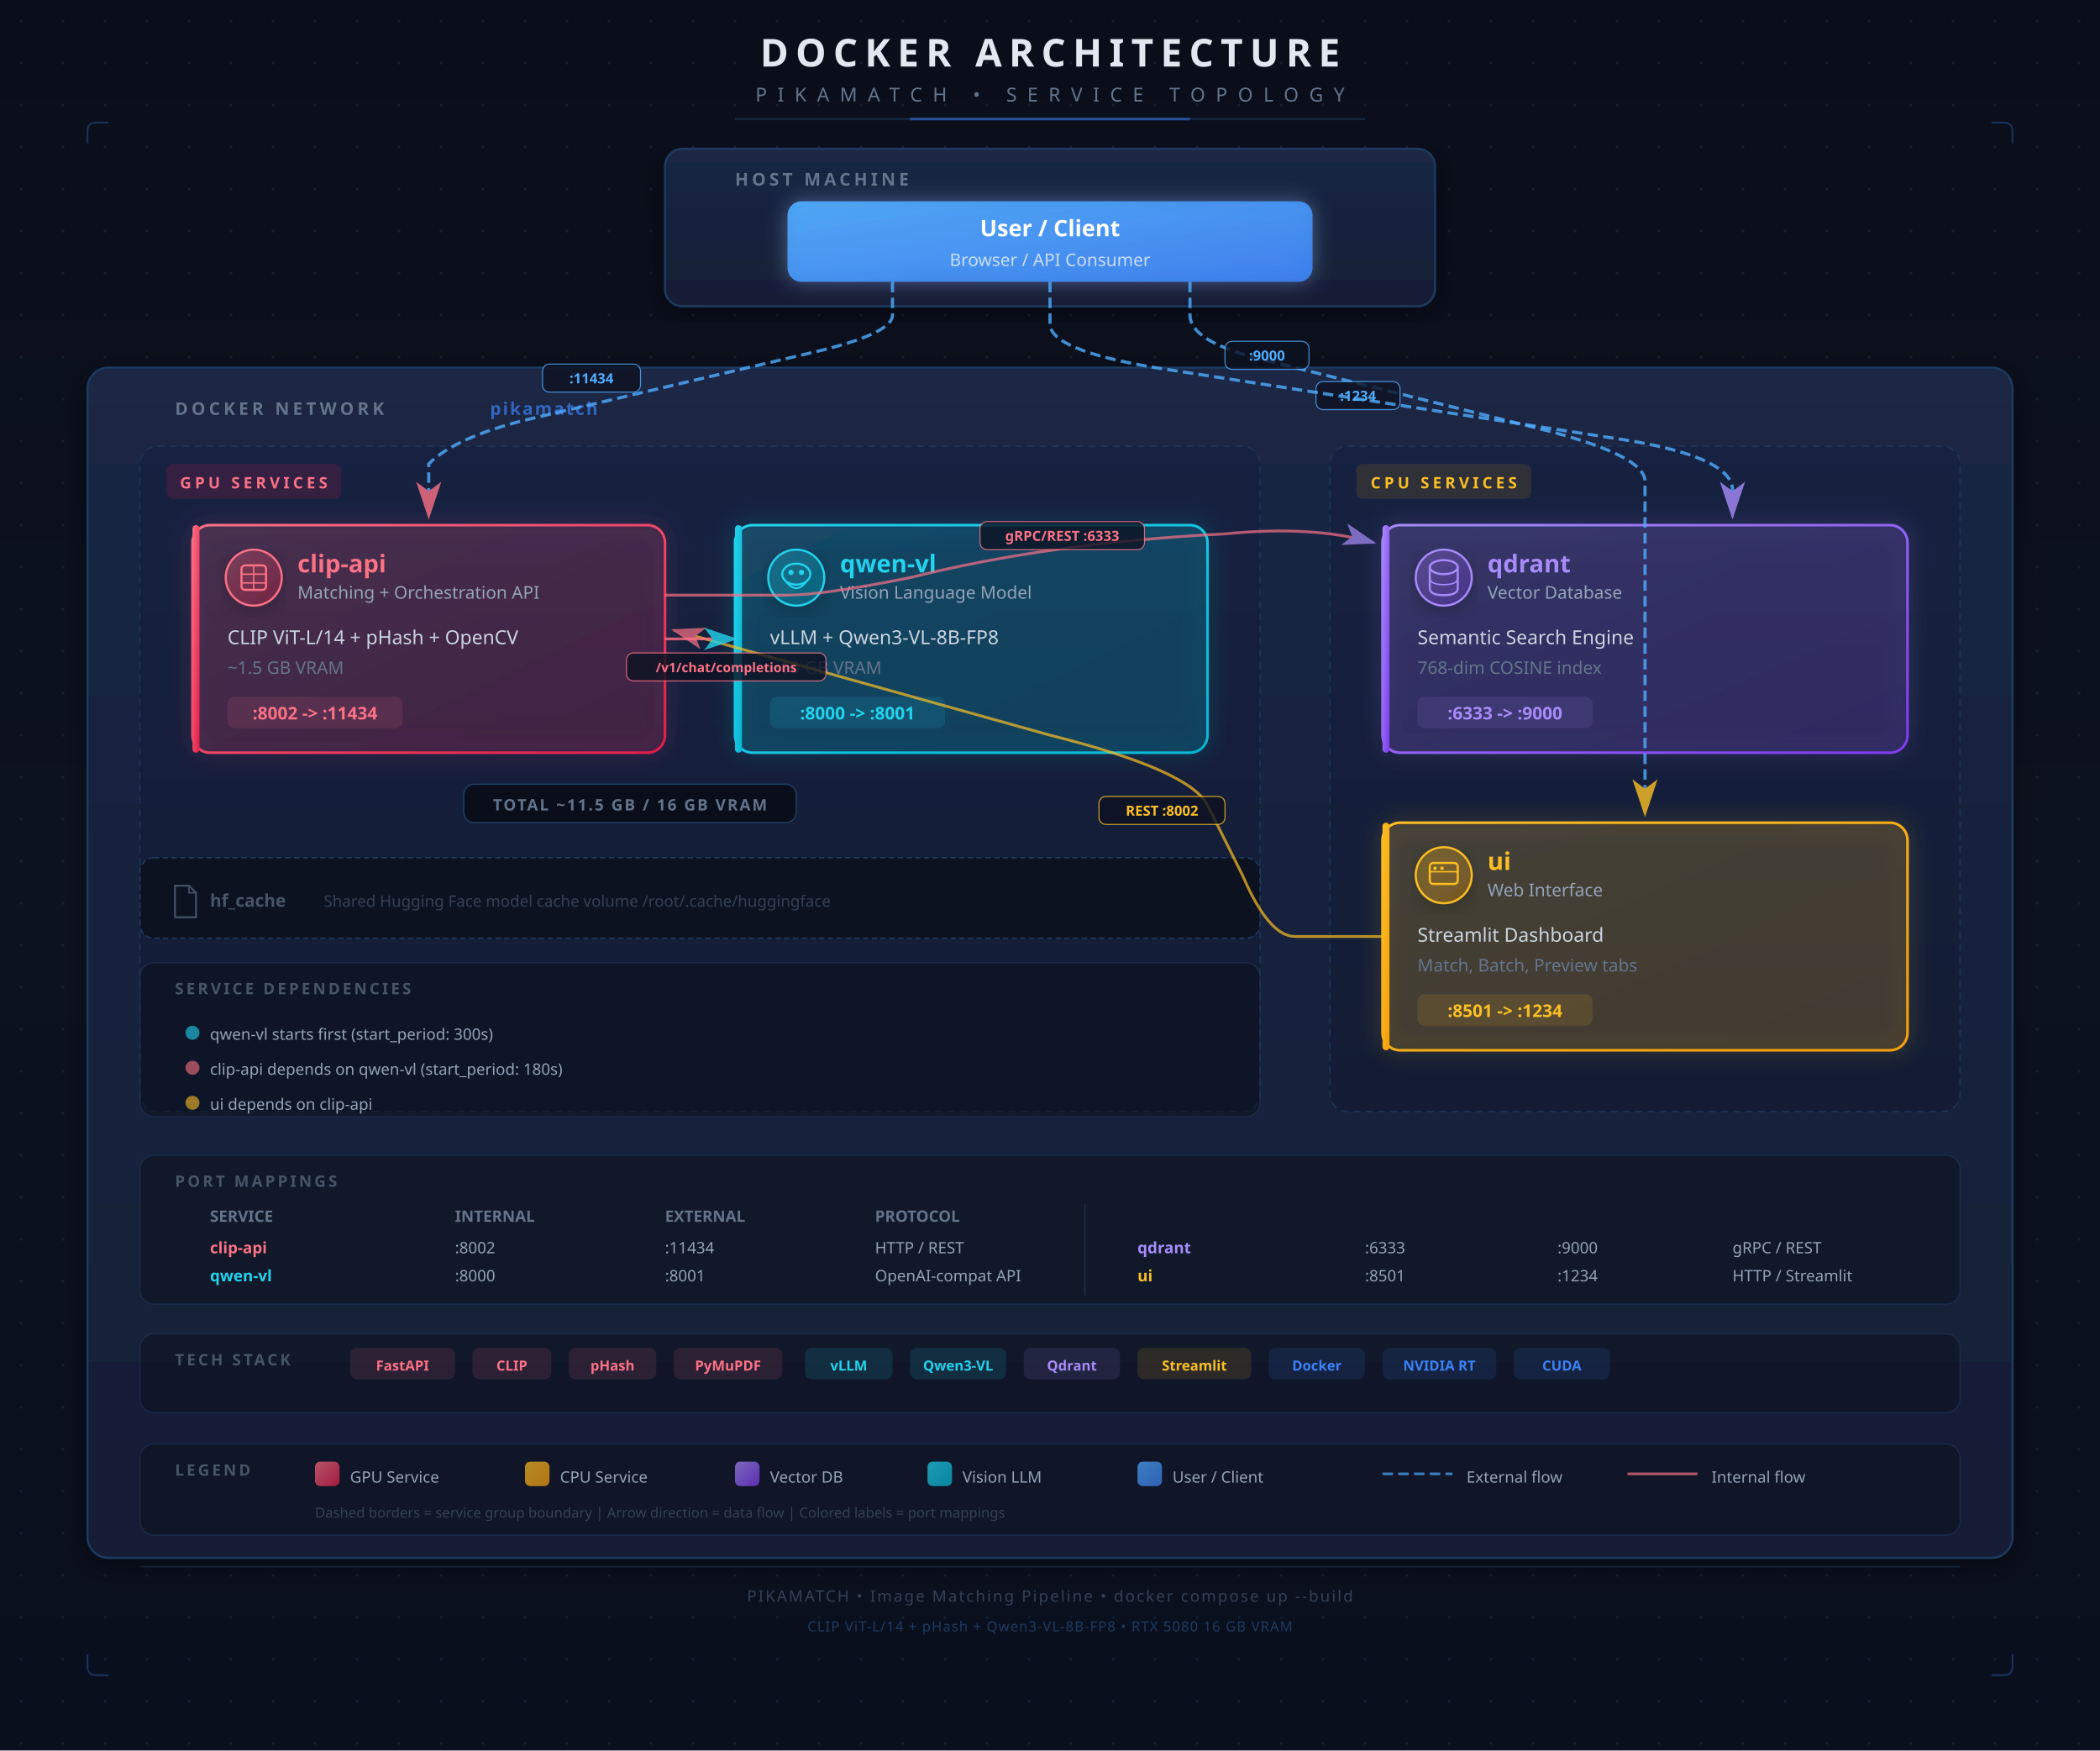
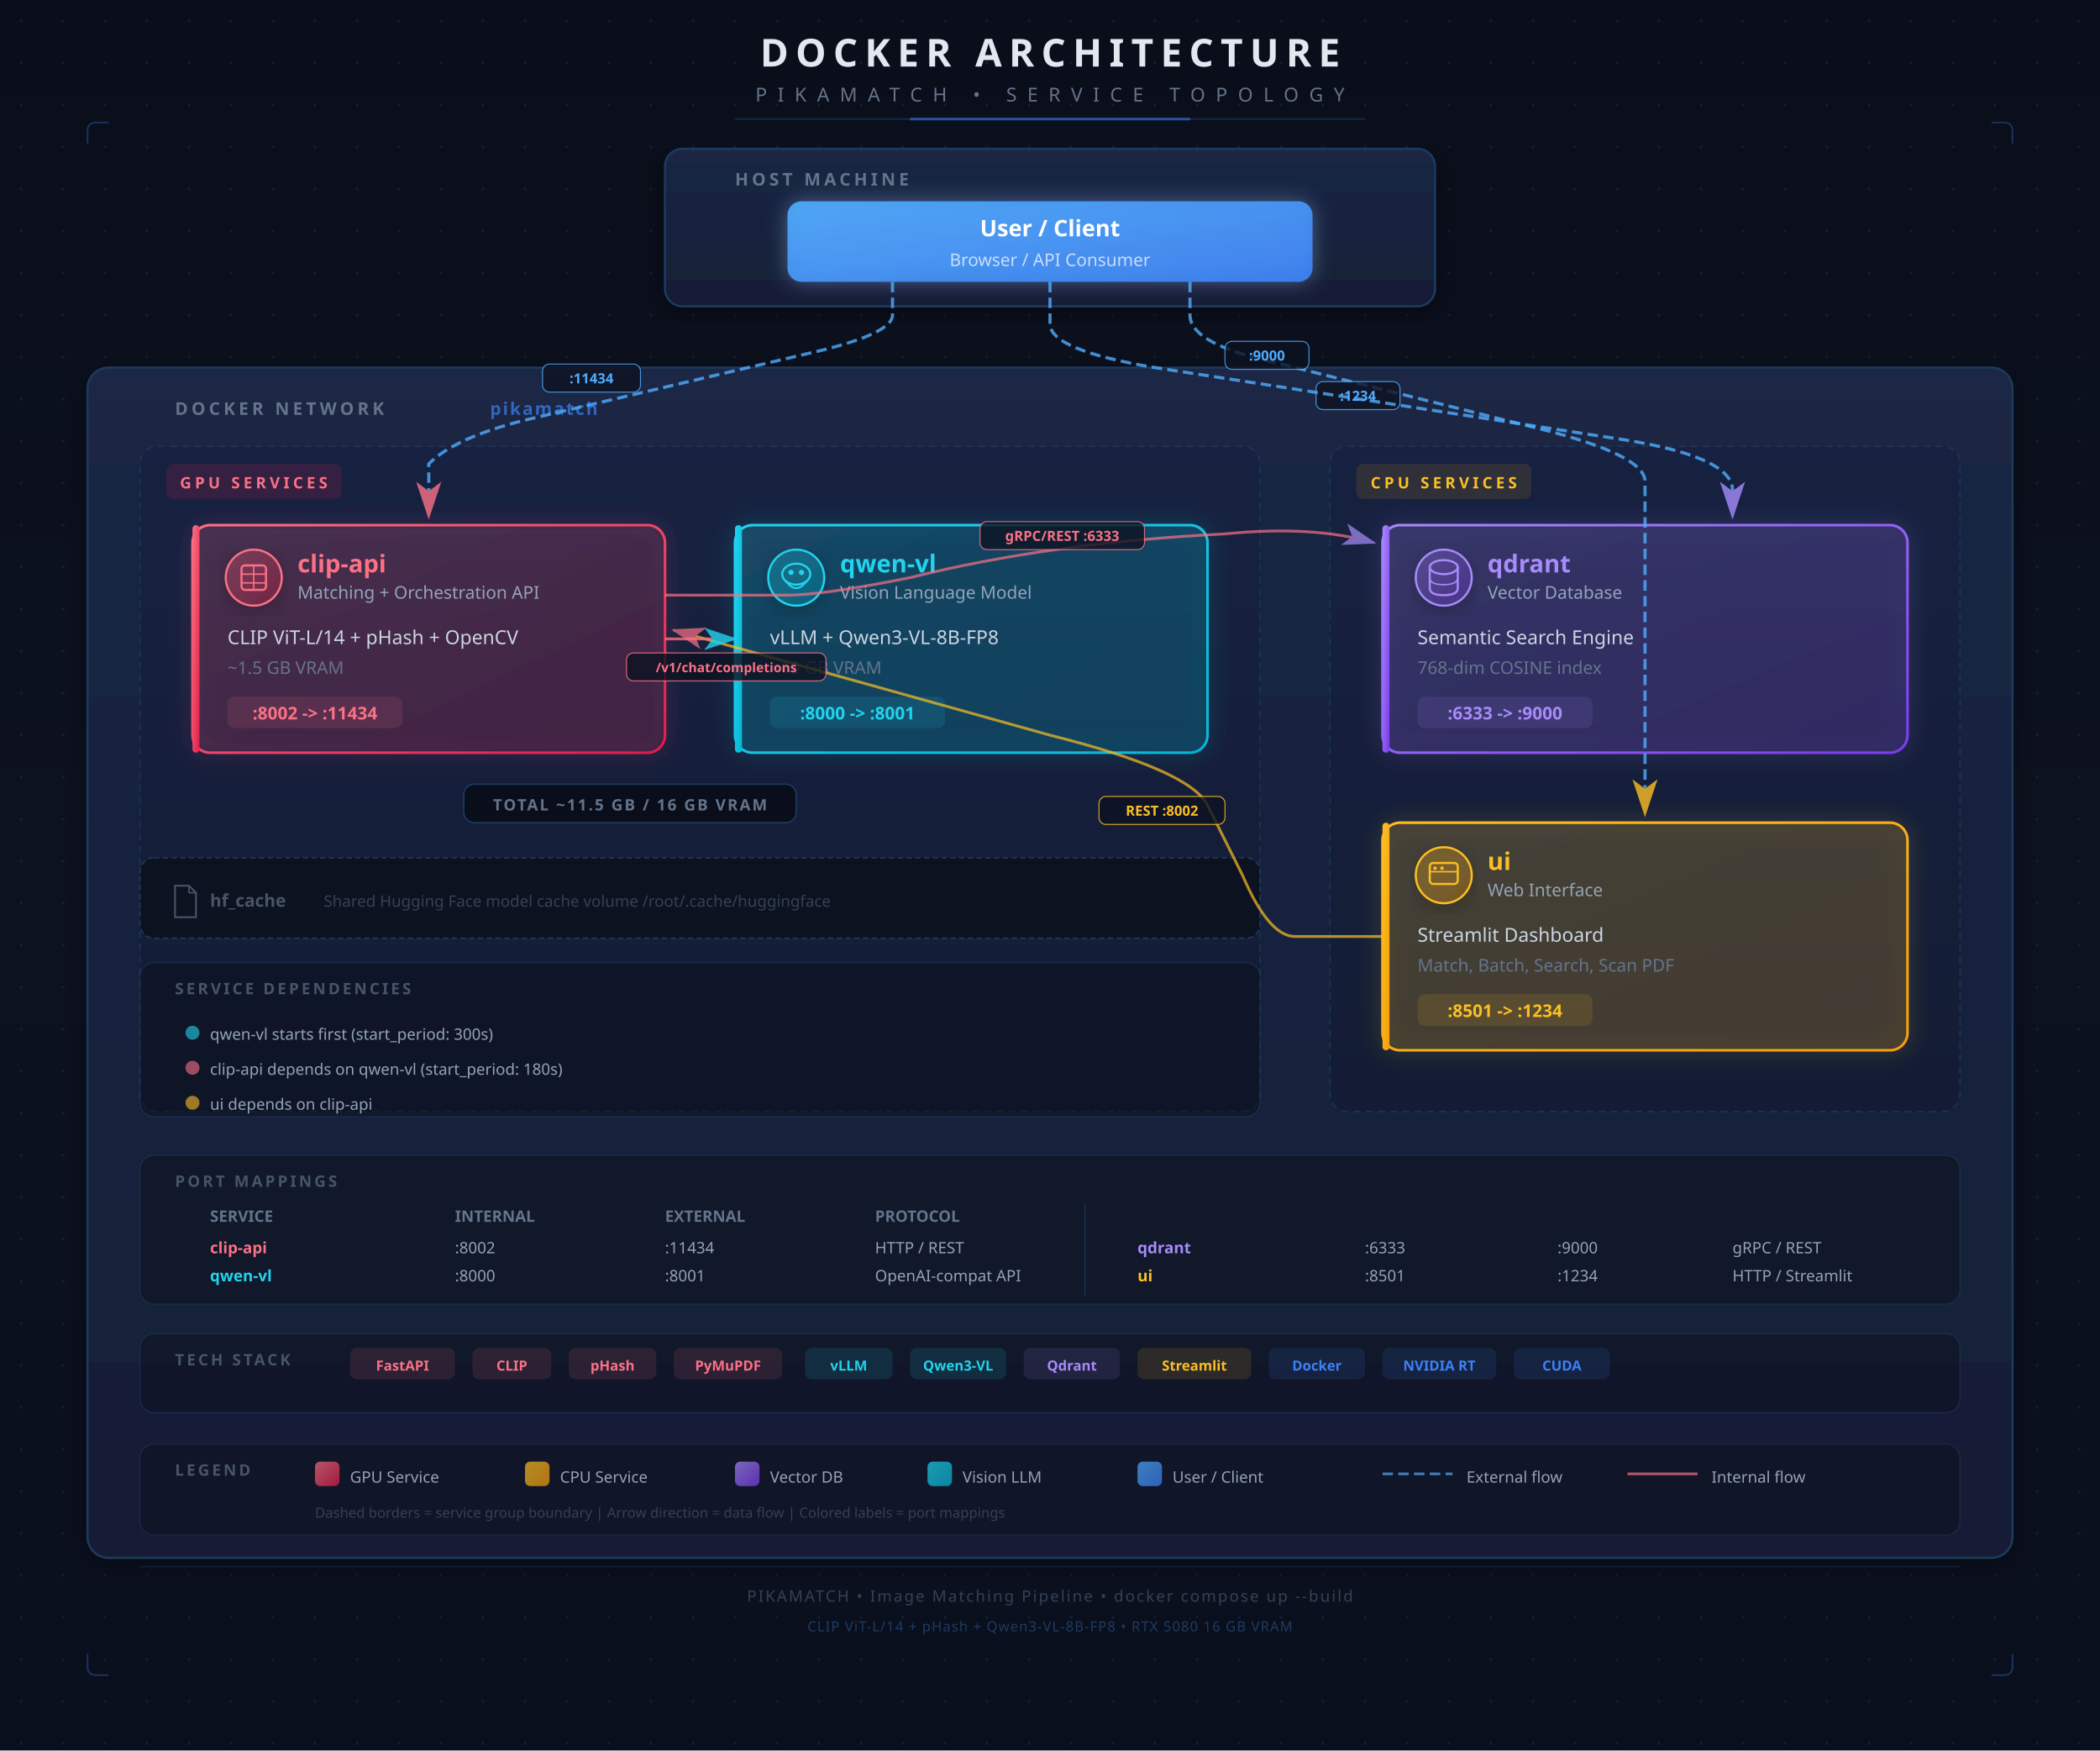
<svg xmlns="http://www.w3.org/2000/svg" viewBox="0 0 1200 1000" width="1200" height="1000" font-family="'Segoe UI', system-ui, -apple-system, sans-serif">
  <defs>
    <linearGradient id="bgGrad" x1="0" y1="0" x2="0" y2="1">
      <stop offset="0%" stop-color="#0a0e1a" />
      <stop offset="50%" stop-color="#0d1220" />
      <stop offset="100%" stop-color="#0a0f1e" />
    </linearGradient>
    <pattern id="dotGrid" x="0" y="0" width="24" height="24" patternUnits="userSpaceOnUse">
      <circle cx="12" cy="12" r="0.8" fill="#1e3a5f" opacity="0.35" />
    </pattern>
    <linearGradient id="cardGrad" x1="0" y1="0" x2="0" y2="1">
      <stop offset="0%" stop-color="#1a2744" />
      <stop offset="100%" stop-color="#141e35" />
    </linearGradient>
    <linearGradient id="cardGradSub" x1="0" y1="0" x2="0" y2="1">
      <stop offset="0%" stop-color="#162040" />
      <stop offset="100%" stop-color="#111a30" />
    </linearGradient>
    <linearGradient id="blueNodeGrad" x1="0" y1="0" x2="1" y2="1">
      <stop offset="0%" stop-color="#4facfe" />
      <stop offset="100%" stop-color="#3b82f6" />
    </linearGradient>
    <linearGradient id="pinkNodeGrad" x1="0" y1="0" x2="1" y2="1">
      <stop offset="0%" stop-color="#fb7185" />
      <stop offset="100%" stop-color="#e11d48" />
    </linearGradient>
    <linearGradient id="purpleNodeGrad" x1="0" y1="0" x2="1" y2="1">
      <stop offset="0%" stop-color="#a78bfa" />
      <stop offset="100%" stop-color="#7c3aed" />
    </linearGradient>
    <linearGradient id="orangeNodeGrad" x1="0" y1="0" x2="1" y2="1">
      <stop offset="0%" stop-color="#fbbf24" />
      <stop offset="100%" stop-color="#f59e0b" />
    </linearGradient>
    <linearGradient id="cyanNodeGrad" x1="0" y1="0" x2="1" y2="1">
      <stop offset="0%" stop-color="#22d3ee" />
      <stop offset="100%" stop-color="#06b6d4" />
    </linearGradient>
    <filter id="blueGlow" x="-30%" y="-30%" width="160%" height="160%">
      <feGaussianBlur in="SourceGraphic" stdDeviation="6" result="blur" />
      <feColorMatrix in="blur" type="matrix" values="0 0 0 0 0.31  0 0 0 0 0.51  0 0 0 0 0.96  0 0 0 0.45 0" result="glow" />
      <feMerge>
        <feMergeNode in="glow" />
        <feMergeNode in="SourceGraphic" />
      </feMerge>
    </filter>
    <filter id="pinkGlow" x="-30%" y="-30%" width="160%" height="160%">
      <feGaussianBlur in="SourceGraphic" stdDeviation="6" result="blur" />
      <feColorMatrix in="blur" type="matrix" values="0 0 0 0 0.88  0 0 0 0 0.07  0 0 0 0 0.29  0 0 0 0.45 0" result="glow" />
      <feMerge>
        <feMergeNode in="glow" />
        <feMergeNode in="SourceGraphic" />
      </feMerge>
    </filter>
    <filter id="purpleGlow" x="-30%" y="-30%" width="160%" height="160%">
      <feGaussianBlur in="SourceGraphic" stdDeviation="6" result="blur" />
      <feColorMatrix in="blur" type="matrix" values="0 0 0 0 0.49  0 0 0 0 0.24  0 0 0 0 0.93  0 0 0 0.45 0" result="glow" />
      <feMerge>
        <feMergeNode in="glow" />
        <feMergeNode in="SourceGraphic" />
      </feMerge>
    </filter>
    <filter id="orangeGlow" x="-30%" y="-30%" width="160%" height="160%">
      <feGaussianBlur in="SourceGraphic" stdDeviation="6" result="blur" />
      <feColorMatrix in="blur" type="matrix" values="0 0 0 0 0.96  0 0 0 0 0.62  0 0 0 0 0.04  0 0 0 0.45 0" result="glow" />
      <feMerge>
        <feMergeNode in="glow" />
        <feMergeNode in="SourceGraphic" />
      </feMerge>
    </filter>
    <filter id="cyanGlow" x="-30%" y="-30%" width="160%" height="160%">
      <feGaussianBlur in="SourceGraphic" stdDeviation="6" result="blur" />
      <feColorMatrix in="blur" type="matrix" values="0 0 0 0 0.02  0 0 0 0 0.71  0 0 0 0 0.83  0 0 0 0.45 0" result="glow" />
      <feMerge>
        <feMergeNode in="glow" />
        <feMergeNode in="SourceGraphic" />
      </feMerge>
    </filter>
    <filter id="cardShadow" x="-5%" y="-5%" width="110%" height="115%">
      <feDropShadow dx="0" dy="4" stdDeviation="8" flood-color="#000000" flood-opacity="0.4" />
    </filter>
    <filter id="nodeShadow" x="-10%" y="-10%" width="120%" height="130%">
      <feDropShadow dx="0" dy="3" stdDeviation="5" flood-color="#000000" flood-opacity="0.5" />
    </filter>
    <marker id="arrowBlue" viewBox="0 0 12 8" refX="11" refY="4" markerWidth="12" markerHeight="8" orient="auto-start-reverse">
      <path d="M0,0 L12,4 L0,8 L3,4 Z" fill="#4facfe" />
    </marker>
    <marker id="arrowPink" viewBox="0 0 12 8" refX="11" refY="4" markerWidth="12" markerHeight="8" orient="auto-start-reverse">
      <path d="M0,0 L12,4 L0,8 L3,4 Z" fill="#fb7185" />
    </marker>
    <marker id="arrowCyan" viewBox="0 0 12 8" refX="11" refY="4" markerWidth="12" markerHeight="8" orient="auto-start-reverse">
      <path d="M0,0 L12,4 L0,8 L3,4 Z" fill="#22d3ee" />
    </marker>
    <marker id="arrowOrange" viewBox="0 0 12 8" refX="11" refY="4" markerWidth="12" markerHeight="8" orient="auto-start-reverse">
      <path d="M0,0 L12,4 L0,8 L3,4 Z" fill="#fbbf24" />
    </marker>
    <marker id="arrowPurple" viewBox="0 0 12 8" refX="11" refY="4" markerWidth="12" markerHeight="8" orient="auto-start-reverse">
      <path d="M0,0 L12,4 L0,8 L3,4 Z" fill="#a78bfa" />
    </marker>
    <marker id="arrowWhite" viewBox="0 0 12 8" refX="11" refY="4" markerWidth="12" markerHeight="8" orient="auto-start-reverse">
      <path d="M0,0 L12,4 L0,8 L3,4 Z" fill="#94a3b8" />
    </marker>
  </defs>
  <rect width="1200" height="1000" fill="url(#bgGrad)" />
  <rect width="1200" height="1000" fill="url(#dotGrid)" />
  <text x="600" y="38" text-anchor="middle" fill="#e2e8f0" font-size="22" font-weight="700" letter-spacing="4">DOCKER ARCHITECTURE</text>
  <text x="600" y="58" text-anchor="middle" fill="#64748b" font-size="11" font-weight="500" letter-spacing="6">PIKAMATCH  •  SERVICE TOPOLOGY</text>
  <line x1="420" y1="68" x2="780" y2="68" stroke="#1e3a5f" stroke-width="1" opacity="0.6" />
  <line x1="520" y1="68" x2="680" y2="68" stroke="#3b82f6" stroke-width="1.5" opacity="0.5" />
  <g filter="url(#cardShadow)">
    <rect x="380" y="85" width="440" height="90" rx="10" ry="10" fill="url(#cardGrad)" stroke="#1e3a5f" stroke-width="1.2" />
  </g>
  <text x="420" y="106" fill="#64748b" font-size="10" font-weight="600" letter-spacing="2">HOST MACHINE</text>
  <g filter="url(#blueGlow)">
    <rect x="450" y="115" width="300" height="46" rx="8" ry="8" fill="url(#blueNodeGrad)" opacity="0.92" />
  </g>
  <text x="600" y="135" text-anchor="middle" fill="#ffffff" font-size="13" font-weight="700">User / Client</text>
  <text x="600" y="152" text-anchor="middle" fill="rgba(255,255,255,0.7)" font-size="10">Browser / API Consumer</text>
  <g filter="url(#cardShadow)">
    <rect x="50" y="210" width="1100" height="680" rx="12" ry="12" fill="url(#cardGrad)" stroke="#1e3a5f" stroke-width="1.2" />
  </g>
  <text x="100" y="237" fill="#64748b" font-size="10" font-weight="600" letter-spacing="2">DOCKER NETWORK</text>
  <text x="280" y="237" fill="#3b82f6" font-size="10" font-weight="600" letter-spacing="1" opacity="0.7">pikamatch</text>
  <rect x="80" y="255" width="640" height="380" rx="10" ry="10" fill="url(#cardGradSub)" stroke="#1e3a5f" stroke-width="0.8" stroke-dasharray="4,3" opacity="0.7" />
  <rect x="95" y="265" width="100" height="20" rx="4" ry="4" fill="#e11d48" opacity="0.15" />
  <text x="145" y="279" text-anchor="middle" fill="#fb7185" font-size="9" font-weight="700" letter-spacing="2">GPU SERVICES</text>
  <g filter="url(#pinkGlow)">
    <rect x="110" y="300" width="270" height="130" rx="10" ry="10" fill="url(#pinkNodeGrad)" opacity="0.15" />
    <rect x="110" y="300" width="270" height="130" rx="10" ry="10" fill="none" stroke="url(#pinkNodeGrad)" stroke-width="1.5" />
  </g>
  <rect x="110" y="300" width="4" height="130" rx="2" ry="2" fill="url(#pinkNodeGrad)" />
  <g filter="url(#nodeShadow)">
    <circle cx="145" cy="330" r="16" fill="url(#pinkNodeGrad)" opacity="0.25" />
    <circle cx="145" cy="330" r="16" fill="none" stroke="#fb7185" stroke-width="1.2" />
    <rect x="138" y="323" width="14" height="14" rx="2" fill="none" stroke="#fb7185" stroke-width="1.2" />
    <line x1="138" y1="328" x2="152" y2="328" stroke="#fb7185" stroke-width="0.8" />
    <line x1="138" y1="333" x2="152" y2="333" stroke="#fb7185" stroke-width="0.8" />
    <line x1="145" y1="323" x2="145" y2="337" stroke="#fb7185" stroke-width="0.8" />
  </g>
  <text x="170" y="327" fill="#fb7185" font-size="14" font-weight="700">clip-api</text>
  <text x="170" y="342" fill="#94a3b8" font-size="10">Matching + Orchestration API</text>
  <text x="130" y="368" fill="#cbd5e1" font-size="11">CLIP ViT-L/14 + pHash + OpenCV</text>
  <text x="130" y="385" fill="#64748b" font-size="10">~1.5 GB VRAM</text>
  <rect x="130" y="398" width="100" height="18" rx="4" ry="4" fill="#fb7185" opacity="0.12" />
  <text x="180" y="411" text-anchor="middle" fill="#fb7185" font-size="10" font-weight="600">:8002 -&gt; :11434</text>
  <g filter="url(#cyanGlow)">
    <rect x="420" y="300" width="270" height="130" rx="10" ry="10" fill="url(#cyanNodeGrad)" opacity="0.15" />
    <rect x="420" y="300" width="270" height="130" rx="10" ry="10" fill="none" stroke="url(#cyanNodeGrad)" stroke-width="1.5" />
  </g>
  <rect x="420" y="300" width="4" height="130" rx="2" ry="2" fill="url(#cyanNodeGrad)" />
  <g filter="url(#nodeShadow)">
    <circle cx="455" cy="330" r="16" fill="url(#cyanNodeGrad)" opacity="0.25" />
    <circle cx="455" cy="330" r="16" fill="none" stroke="#22d3ee" stroke-width="1.2" />
    <ellipse cx="455" cy="328" rx="8" ry="6" fill="none" stroke="#22d3ee" stroke-width="1.2" />
    <path d="M449,332 Q455,340 461,332" fill="none" stroke="#22d3ee" stroke-width="1" />
    <circle cx="452" cy="327" r="1.5" fill="#22d3ee" />
    <circle cx="458" cy="327" r="1.5" fill="#22d3ee" />
  </g>
  <text x="480" y="327" fill="#22d3ee" font-size="14" font-weight="700">qwen-vl</text>
  <text x="480" y="342" fill="#94a3b8" font-size="10">Vision Language Model</text>
  <text x="440" y="368" fill="#cbd5e1" font-size="11">vLLM + Qwen3-VL-8B-FP8</text>
  <text x="440" y="385" fill="#64748b" font-size="10">~10 GB VRAM</text>
  <rect x="440" y="398" width="100" height="18" rx="4" ry="4" fill="#22d3ee" opacity="0.12" />
  <text x="490" y="411" text-anchor="middle" fill="#22d3ee" font-size="10" font-weight="600">:8000 -&gt; :8001</text>
  <rect x="265" y="448" width="190" height="22" rx="6" ry="6" fill="#0a0e1a" stroke="#1e3a5f" stroke-width="0.8" />
  <text x="360" y="463" text-anchor="middle" fill="#64748b" font-size="9" font-weight="600" letter-spacing="1">TOTAL ~11.5 GB / 16 GB VRAM</text>
  <rect x="760" y="255" width="360" height="380" rx="10" ry="10" fill="url(#cardGradSub)" stroke="#1e3a5f" stroke-width="0.8" stroke-dasharray="4,3" opacity="0.7" />
  <rect x="775" y="265" width="100" height="20" rx="4" ry="4" fill="#f59e0b" opacity="0.12" />
  <text x="825" y="279" text-anchor="middle" fill="#fbbf24" font-size="9" font-weight="700" letter-spacing="2">CPU SERVICES</text>
  <g filter="url(#purpleGlow)">
    <rect x="790" y="300" width="300" height="130" rx="10" ry="10" fill="url(#purpleNodeGrad)" opacity="0.15" />
    <rect x="790" y="300" width="300" height="130" rx="10" ry="10" fill="none" stroke="url(#purpleNodeGrad)" stroke-width="1.5" />
  </g>
  <rect x="790" y="300" width="4" height="130" rx="2" ry="2" fill="url(#purpleNodeGrad)" />
  <g filter="url(#nodeShadow)">
    <circle cx="825" cy="330" r="16" fill="url(#purpleNodeGrad)" opacity="0.25" />
    <circle cx="825" cy="330" r="16" fill="none" stroke="#a78bfa" stroke-width="1.2" />
    <ellipse cx="825" cy="324" rx="8" ry="4" fill="none" stroke="#a78bfa" stroke-width="1.2" />
    <path d="M817,324 L817,336 Q817,340 825,340 Q833,340 833,336 L833,324" fill="none" stroke="#a78bfa" stroke-width="1.2" />
    <path d="M817,330 Q817,334 825,334 Q833,334 833,330" fill="none" stroke="#a78bfa" stroke-width="0.8" />
  </g>
  <text x="850" y="327" fill="#a78bfa" font-size="14" font-weight="700">qdrant</text>
  <text x="850" y="342" fill="#94a3b8" font-size="10">Vector Database</text>
  <text x="810" y="368" fill="#cbd5e1" font-size="11">Semantic Search Engine</text>
  <text x="810" y="385" fill="#64748b" font-size="10">768-dim COSINE index</text>
  <rect x="810" y="398" width="100" height="18" rx="4" ry="4" fill="#a78bfa" opacity="0.12" />
  <text x="860" y="411" text-anchor="middle" fill="#a78bfa" font-size="10" font-weight="600">:6333 -&gt; :9000</text>
  <g filter="url(#orangeGlow)">
    <rect x="790" y="470" width="300" height="130" rx="10" ry="10" fill="url(#orangeNodeGrad)" opacity="0.15" />
    <rect x="790" y="470" width="300" height="130" rx="10" ry="10" fill="none" stroke="url(#orangeNodeGrad)" stroke-width="1.5" />
  </g>
  <rect x="790" y="470" width="4" height="130" rx="2" ry="2" fill="url(#orangeNodeGrad)" />
  <g filter="url(#nodeShadow)">
    <circle cx="825" cy="500" r="16" fill="url(#orangeNodeGrad)" opacity="0.25" />
    <circle cx="825" cy="500" r="16" fill="none" stroke="#fbbf24" stroke-width="1.2" />
    <rect x="817" y="493" width="16" height="12" rx="2" fill="none" stroke="#fbbf24" stroke-width="1.2" />
    <line x1="817" y1="498" x2="833" y2="498" stroke="#fbbf24" stroke-width="0.8" />
    <circle cx="820" cy="496" r="1" fill="#fbbf24" />
    <circle cx="824" cy="496" r="1" fill="#fbbf24" />
  </g>
  <text x="850" y="497" fill="#fbbf24" font-size="14" font-weight="700">ui</text>
  <text x="850" y="512" fill="#94a3b8" font-size="10">Web Interface</text>
  <text x="810" y="538" fill="#cbd5e1" font-size="11">Streamlit Dashboard</text>
-   <text x="810" y="555" fill="#64748b" font-size="10">Match, Batch, Preview tabs</text>
+   <text x="810" y="555" fill="#64748b" font-size="10">Match, Batch, Search, Scan PDF</text>
  <rect x="810" y="568" width="100" height="18" rx="4" ry="4" fill="#fbbf24" opacity="0.12" />
  <text x="860" y="581" text-anchor="middle" fill="#fbbf24" font-size="10" font-weight="600">:8501 -&gt; :1234</text>
  <rect x="80" y="490" width="640" height="46" rx="8" ry="8" fill="#0d1220" stroke="#1e3a5f" stroke-width="0.8" stroke-dasharray="3,2" />
  <path d="M100,506 L100,524 L112,524 L112,510 L108,506 Z" fill="none" stroke="#475569" stroke-width="1" />
  <path d="M108,506 L108,510 L112,510" fill="none" stroke="#475569" stroke-width="0.8" />
  <text x="120" y="518" fill="#475569" font-size="10" font-weight="600">hf_cache</text>
  <text x="185" y="518" fill="#334155" font-size="9">Shared Hugging Face model cache volume  /root/.cache/huggingface</text>
  <path d="M510,161 L510,180 Q510,190 470,200 L300,240 Q260,250 245,265 L245,295" stroke="#4facfe" stroke-width="1.8" fill="none" marker-end="url(#arrowPink)" stroke-dasharray="6,3" opacity="0.8" />
  <rect x="310" y="208" width="56" height="16" rx="4" fill="#0d1220" stroke="#4facfe" stroke-width="0.6" opacity="0.8" />
  <text x="338" y="219" text-anchor="middle" fill="#4facfe" font-size="8" font-weight="600">:11434</text>
  <path d="M680,161 L680,180 Q680,195 720,205 L880,245 Q940,260 940,275 L940,465" stroke="#4facfe" stroke-width="1.8" fill="none" marker-end="url(#arrowOrange)" stroke-dasharray="6,3" opacity="0.8" />
  <rect x="752" y="218" width="48" height="16" rx="4" fill="#0d1220" stroke="#4facfe" stroke-width="0.6" opacity="0.8" />
  <text x="776" y="229" text-anchor="middle" fill="#4facfe" font-size="8" font-weight="600">:1234</text>
  <path d="M600,161 L600,185 Q600,200 660,210 L920,250 Q990,260 990,280 L990,295" stroke="#4facfe" stroke-width="1.8" fill="none" marker-end="url(#arrowPurple)" stroke-dasharray="6,3" opacity="0.8" />
  <rect x="700" y="195" width="48" height="16" rx="4" fill="#0d1220" stroke="#4facfe" stroke-width="0.6" opacity="0.8" />
  <text x="724" y="206" text-anchor="middle" fill="#4facfe" font-size="8" font-weight="600">:9000</text>
  <path d="M790,535 L740,535 Q725,535 710,500 L690,460 Q680,440 600,420 L385,360" stroke="#fbbf24" stroke-width="1.6" fill="none" marker-end="url(#arrowPink)" opacity="0.7" />
  <rect x="628" y="455" width="72" height="16" rx="4" fill="#0d1220" stroke="#fbbf24" stroke-width="0.6" opacity="0.8" />
  <text x="664" y="466" text-anchor="middle" fill="#fbbf24" font-size="8" font-weight="600">REST :8002</text>
  <path d="M380,365 L400,365 Q410,365 415,365 L420,365" stroke="#fb7185" stroke-width="1.6" fill="none" marker-end="url(#arrowCyan)" opacity="0.8" />
  <rect x="358" y="373" width="114" height="16" rx="4" fill="#0d1220" stroke="#fb7185" stroke-width="0.6" opacity="0.8" />
  <text x="415" y="384" text-anchor="middle" fill="#fb7185" font-size="7.5" font-weight="600">/v1/chat/completions</text>
  <path d="M380,340 L450,340 Q470,340 520,330 Q600,310 700,305 Q750,300 785,310" stroke="#fb7185" stroke-width="1.6" fill="none" marker-end="url(#arrowPurple)" opacity="0.7" />
  <rect x="560" y="298" width="94" height="16" rx="4" fill="#0d1220" stroke="#fb7185" stroke-width="0.6" opacity="0.8" />
  <text x="607" y="309" text-anchor="middle" fill="#fb7185" font-size="8" font-weight="600">gRPC/REST :6333</text>
  <rect x="80" y="550" width="640" height="88" rx="8" ry="8" fill="#0a0e1a" stroke="#1e3a5f" stroke-width="0.6" opacity="0.5" />
  <text x="100" y="568" fill="#475569" font-size="9" font-weight="700" letter-spacing="1.5">SERVICE DEPENDENCIES</text>
  <circle cx="110" cy="590" r="4" fill="#22d3ee" opacity="0.6" />
  <text x="120" y="594" fill="#94a3b8" font-size="9">qwen-vl starts first (start_period: 300s)</text>
  <circle cx="110" cy="610" r="4" fill="#fb7185" opacity="0.6" />
  <text x="120" y="614" fill="#94a3b8" font-size="9">clip-api depends on qwen-vl (start_period: 180s)</text>
  <circle cx="110" cy="630" r="4" fill="#fbbf24" opacity="0.6" />
  <text x="120" y="634" fill="#94a3b8" font-size="9">ui depends on clip-api</text>
  <rect x="80" y="660" width="1040" height="85" rx="8" ry="8" fill="#0a0e1a" stroke="#1e3a5f" stroke-width="0.6" opacity="0.5" />
  <text x="100" y="678" fill="#475569" font-size="9" font-weight="700" letter-spacing="1.5">PORT MAPPINGS</text>
  <text x="120" y="698" fill="#64748b" font-size="9" font-weight="700">SERVICE</text>
  <text x="260" y="698" fill="#64748b" font-size="9" font-weight="700">INTERNAL</text>
  <text x="380" y="698" fill="#64748b" font-size="9" font-weight="700">EXTERNAL</text>
  <text x="500" y="698" fill="#64748b" font-size="9" font-weight="700">PROTOCOL</text>
  <text x="120" y="716" fill="#fb7185" font-size="9" font-weight="600">clip-api</text>
  <text x="260" y="716" fill="#94a3b8" font-size="9">:8002</text>
  <text x="380" y="716" fill="#94a3b8" font-size="9">:11434</text>
  <text x="500" y="716" fill="#94a3b8" font-size="9">HTTP / REST</text>
  <text x="120" y="732" fill="#22d3ee" font-size="9" font-weight="600">qwen-vl</text>
  <text x="260" y="732" fill="#94a3b8" font-size="9">:8000</text>
  <text x="380" y="732" fill="#94a3b8" font-size="9">:8001</text>
  <text x="500" y="732" fill="#94a3b8" font-size="9">OpenAI-compat API</text>
  <line x1="620" y1="688" x2="620" y2="740" stroke="#1e3a5f" stroke-width="0.5" />
  <text x="650" y="716" fill="#a78bfa" font-size="9" font-weight="600">qdrant</text>
  <text x="780" y="716" fill="#94a3b8" font-size="9">:6333</text>
  <text x="890" y="716" fill="#94a3b8" font-size="9">:9000</text>
  <text x="990" y="716" fill="#94a3b8" font-size="9">gRPC / REST</text>
  <text x="650" y="732" fill="#fbbf24" font-size="9" font-weight="600">ui</text>
  <text x="780" y="732" fill="#94a3b8" font-size="9">:8501</text>
  <text x="890" y="732" fill="#94a3b8" font-size="9">:1234</text>
  <text x="990" y="732" fill="#94a3b8" font-size="9">HTTP / Streamlit</text>
  <rect x="80" y="762" width="1040" height="45" rx="8" ry="8" fill="#0a0e1a" stroke="#1e3a5f" stroke-width="0.6" opacity="0.5" />
  <text x="100" y="780" fill="#475569" font-size="9" font-weight="700" letter-spacing="1.5">TECH STACK</text>
  <rect x="200" y="770" width="60" height="18" rx="4" fill="#fb7185" opacity="0.12" />
  <text x="230" y="783" text-anchor="middle" fill="#fb7185" font-size="8" font-weight="600">FastAPI</text>
  <rect x="270" y="770" width="45" height="18" rx="4" fill="#fb7185" opacity="0.12" />
  <text x="292.5" y="783" text-anchor="middle" fill="#fb7185" font-size="8" font-weight="600">CLIP</text>
  <rect x="325" y="770" width="50" height="18" rx="4" fill="#fb7185" opacity="0.12" />
  <text x="350" y="783" text-anchor="middle" fill="#fb7185" font-size="8" font-weight="600">pHash</text>
  <rect x="385" y="770" width="62" height="18" rx="4" fill="#fb7185" opacity="0.12" />
  <text x="416" y="783" text-anchor="middle" fill="#fb7185" font-size="8" font-weight="600">PyMuPDF</text>
  <rect x="460" y="770" width="50" height="18" rx="4" fill="#22d3ee" opacity="0.12" />
  <text x="485" y="783" text-anchor="middle" fill="#22d3ee" font-size="8" font-weight="600">vLLM</text>
  <rect x="520" y="770" width="55" height="18" rx="4" fill="#22d3ee" opacity="0.12" />
  <text x="547.5" y="783" text-anchor="middle" fill="#22d3ee" font-size="8" font-weight="600">Qwen3-VL</text>
  <rect x="585" y="770" width="55" height="18" rx="4" fill="#a78bfa" opacity="0.12" />
  <text x="612.5" y="783" text-anchor="middle" fill="#a78bfa" font-size="8" font-weight="600">Qdrant</text>
  <rect x="650" y="770" width="65" height="18" rx="4" fill="#fbbf24" opacity="0.12" />
  <text x="682.5" y="783" text-anchor="middle" fill="#fbbf24" font-size="8" font-weight="600">Streamlit</text>
  <rect x="725" y="770" width="55" height="18" rx="4" fill="#3b82f6" opacity="0.12" />
  <text x="752.5" y="783" text-anchor="middle" fill="#3b82f6" font-size="8" font-weight="600">Docker</text>
  <rect x="790" y="770" width="65" height="18" rx="4" fill="#3b82f6" opacity="0.12" />
  <text x="822.5" y="783" text-anchor="middle" fill="#3b82f6" font-size="8" font-weight="600">NVIDIA RT</text>
  <rect x="865" y="770" width="55" height="18" rx="4" fill="#3b82f6" opacity="0.12" />
  <text x="892.5" y="783" text-anchor="middle" fill="#3b82f6" font-size="8" font-weight="600">CUDA</text>
  <rect x="80" y="825" width="1040" height="52" rx="8" ry="8" fill="#0a0e1a" stroke="#1e3a5f" stroke-width="0.6" opacity="0.5" />
  <text x="100" y="843" fill="#475569" font-size="9" font-weight="700" letter-spacing="1.5">LEGEND</text>
  <rect x="180" y="835" width="14" height="14" rx="3" fill="url(#pinkNodeGrad)" opacity="0.7" />
  <text x="200" y="847" fill="#94a3b8" font-size="9">GPU Service</text>
  <rect x="300" y="835" width="14" height="14" rx="3" fill="url(#orangeNodeGrad)" opacity="0.7" />
  <text x="320" y="847" fill="#94a3b8" font-size="9">CPU Service</text>
  <rect x="420" y="835" width="14" height="14" rx="3" fill="url(#purpleNodeGrad)" opacity="0.7" />
  <text x="440" y="847" fill="#94a3b8" font-size="9">Vector DB</text>
  <rect x="530" y="835" width="14" height="14" rx="3" fill="url(#cyanNodeGrad)" opacity="0.7" />
  <text x="550" y="847" fill="#94a3b8" font-size="9">Vision LLM</text>
  <rect x="650" y="835" width="14" height="14" rx="3" fill="url(#blueNodeGrad)" opacity="0.7" />
  <text x="670" y="847" fill="#94a3b8" font-size="9">User / Client</text>
  <line x1="790" y1="842" x2="830" y2="842" stroke="#4facfe" stroke-width="1.5" stroke-dasharray="6,3" opacity="0.7" />
  <text x="838" y="847" fill="#94a3b8" font-size="9">External flow</text>
  <line x1="930" y1="842" x2="970" y2="842" stroke="#fb7185" stroke-width="1.5" opacity="0.7" />
  <text x="978" y="847" fill="#94a3b8" font-size="9">Internal flow</text>
  <text x="180" y="867" fill="#334155" font-size="8">Dashed borders = service group boundary  |  Arrow direction = data flow  |  Colored labels = port mappings</text>
  <line x1="80" y1="895" x2="1120" y2="895" stroke="#1e3a5f" stroke-width="0.8" opacity="0.4" />
  <text x="600" y="915" text-anchor="middle" fill="#334155" font-size="9" letter-spacing="1">PIKAMATCH  •  Image Matching Pipeline  •  docker compose up --build</text>
  <text x="600" y="932" text-anchor="middle" fill="#1e3a5f" font-size="8" letter-spacing="0.5">CLIP ViT-L/14 + pHash + Qwen3-VL-8B-FP8  •  RTX 5080 16 GB VRAM</text>
  <path d="M50,82 L50,75 Q50,70 55,70 L62,70" stroke="#3b82f6" stroke-width="1" fill="none" opacity="0.3" />
  <path d="M1150,82 L1150,75 Q1150,70 1145,70 L1138,70" stroke="#3b82f6" stroke-width="1" fill="none" opacity="0.3" />
  <path d="M50,945 L50,952 Q50,957 55,957 L62,957" stroke="#3b82f6" stroke-width="1" fill="none" opacity="0.3" />
  <path d="M1150,945 L1150,952 Q1150,957 1145,957 L1138,957" stroke="#3b82f6" stroke-width="1" fill="none" opacity="0.3" />
</svg>
